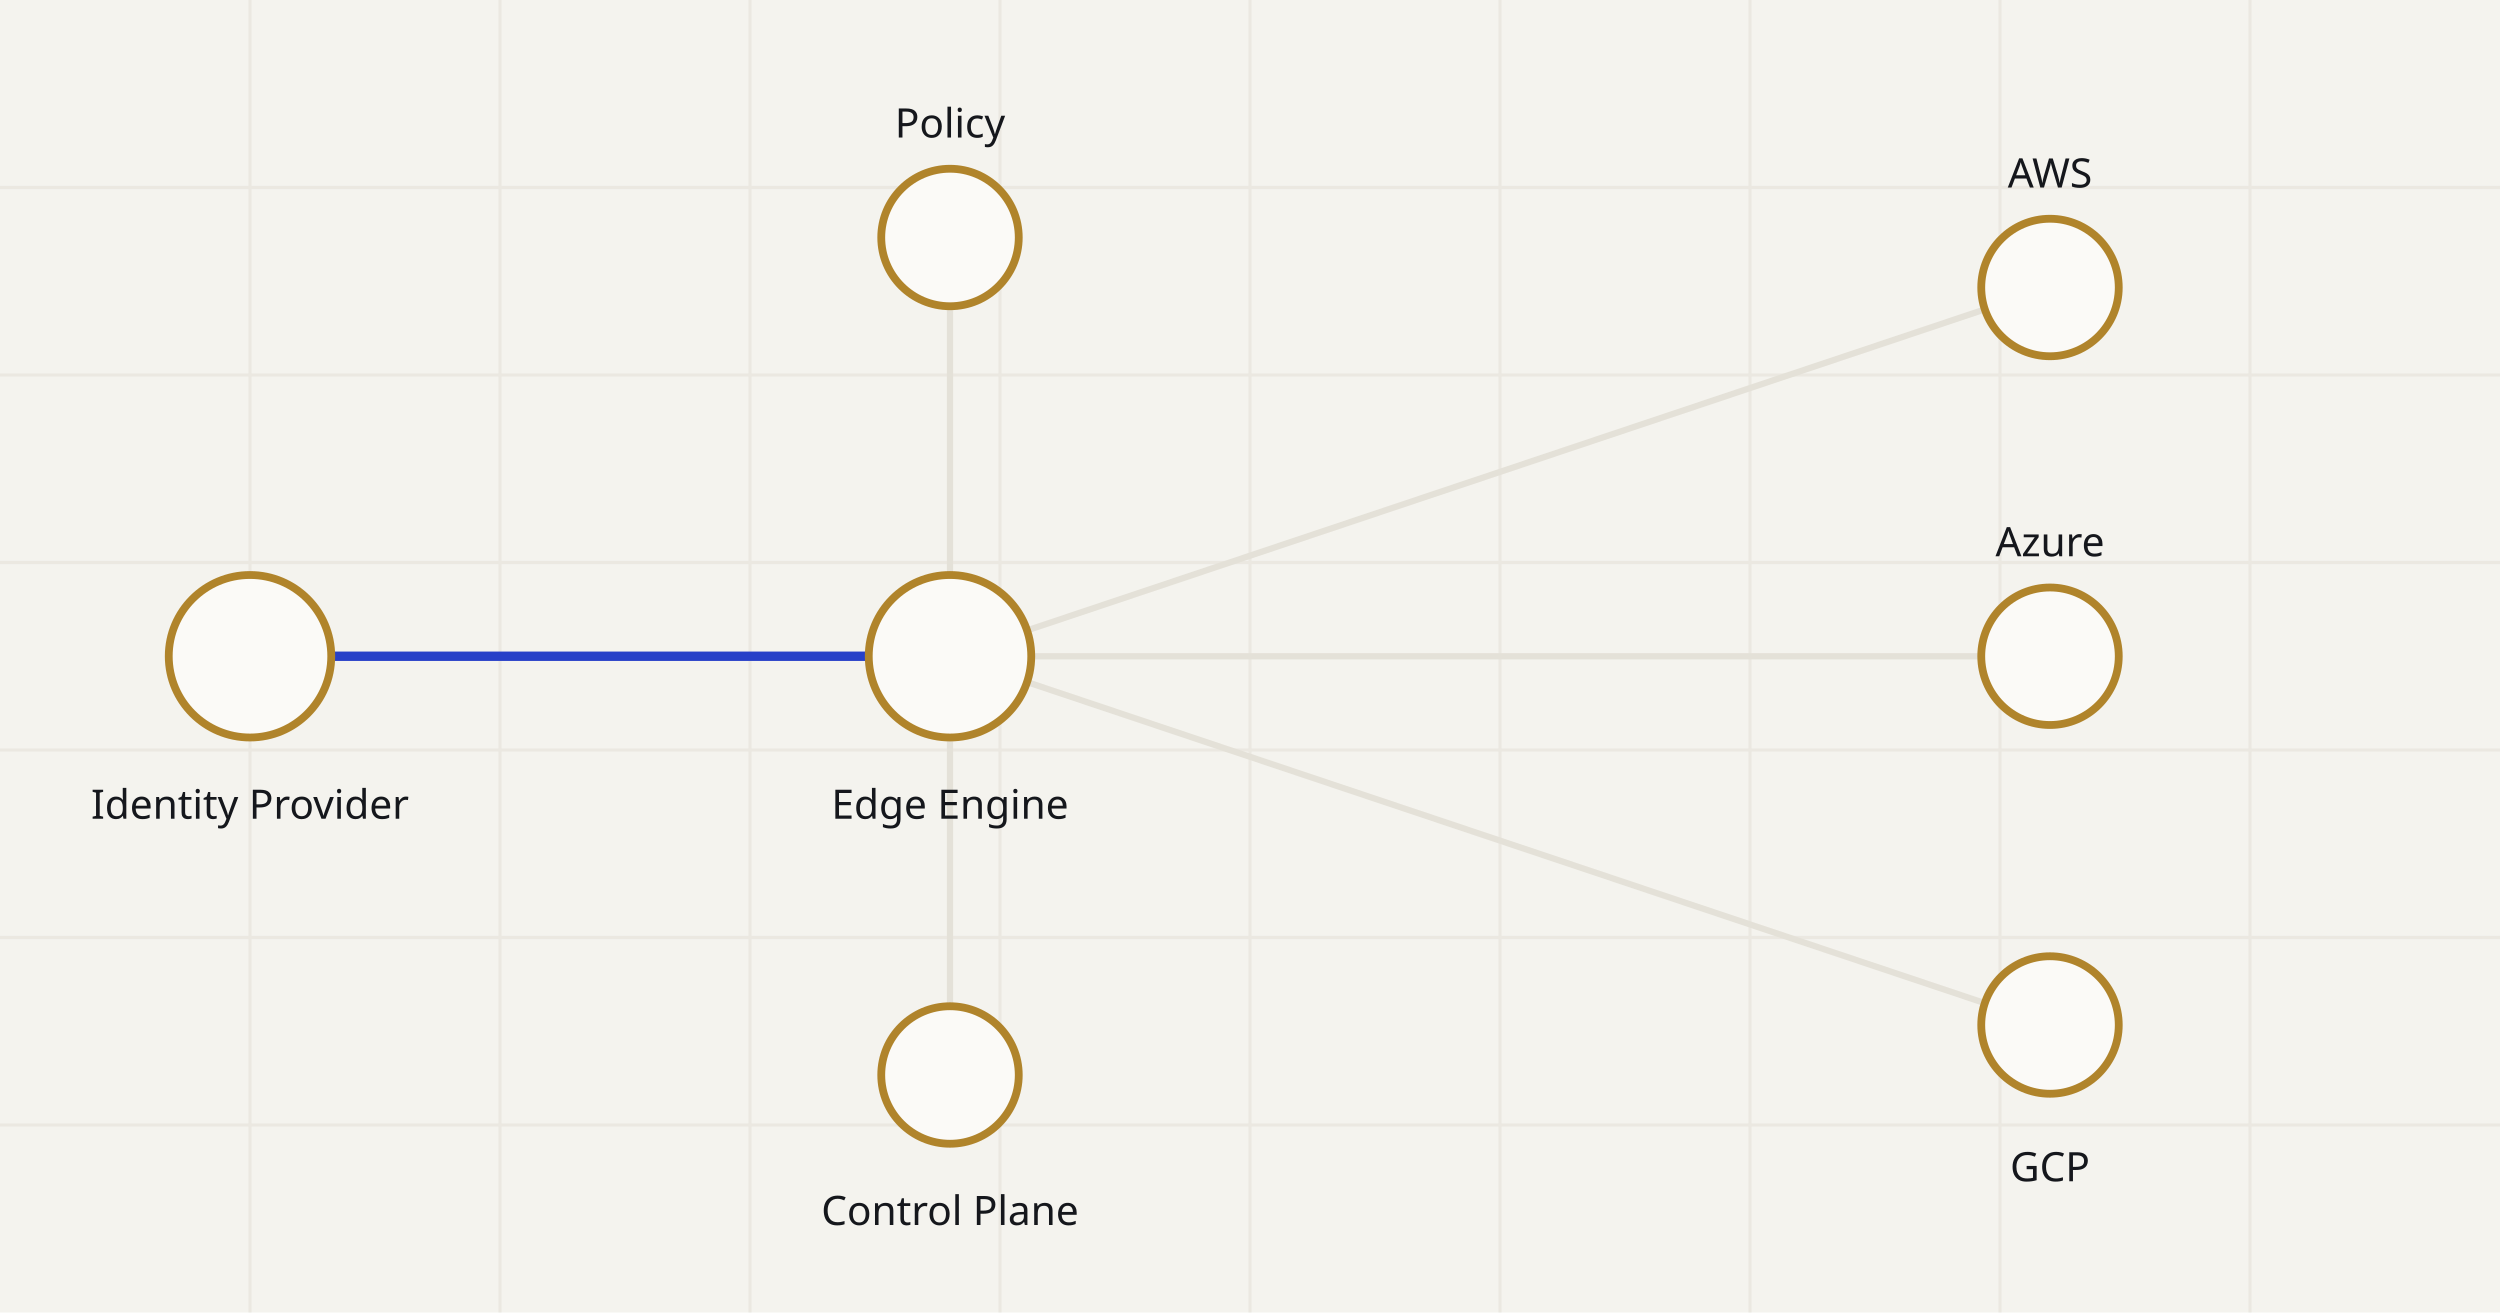
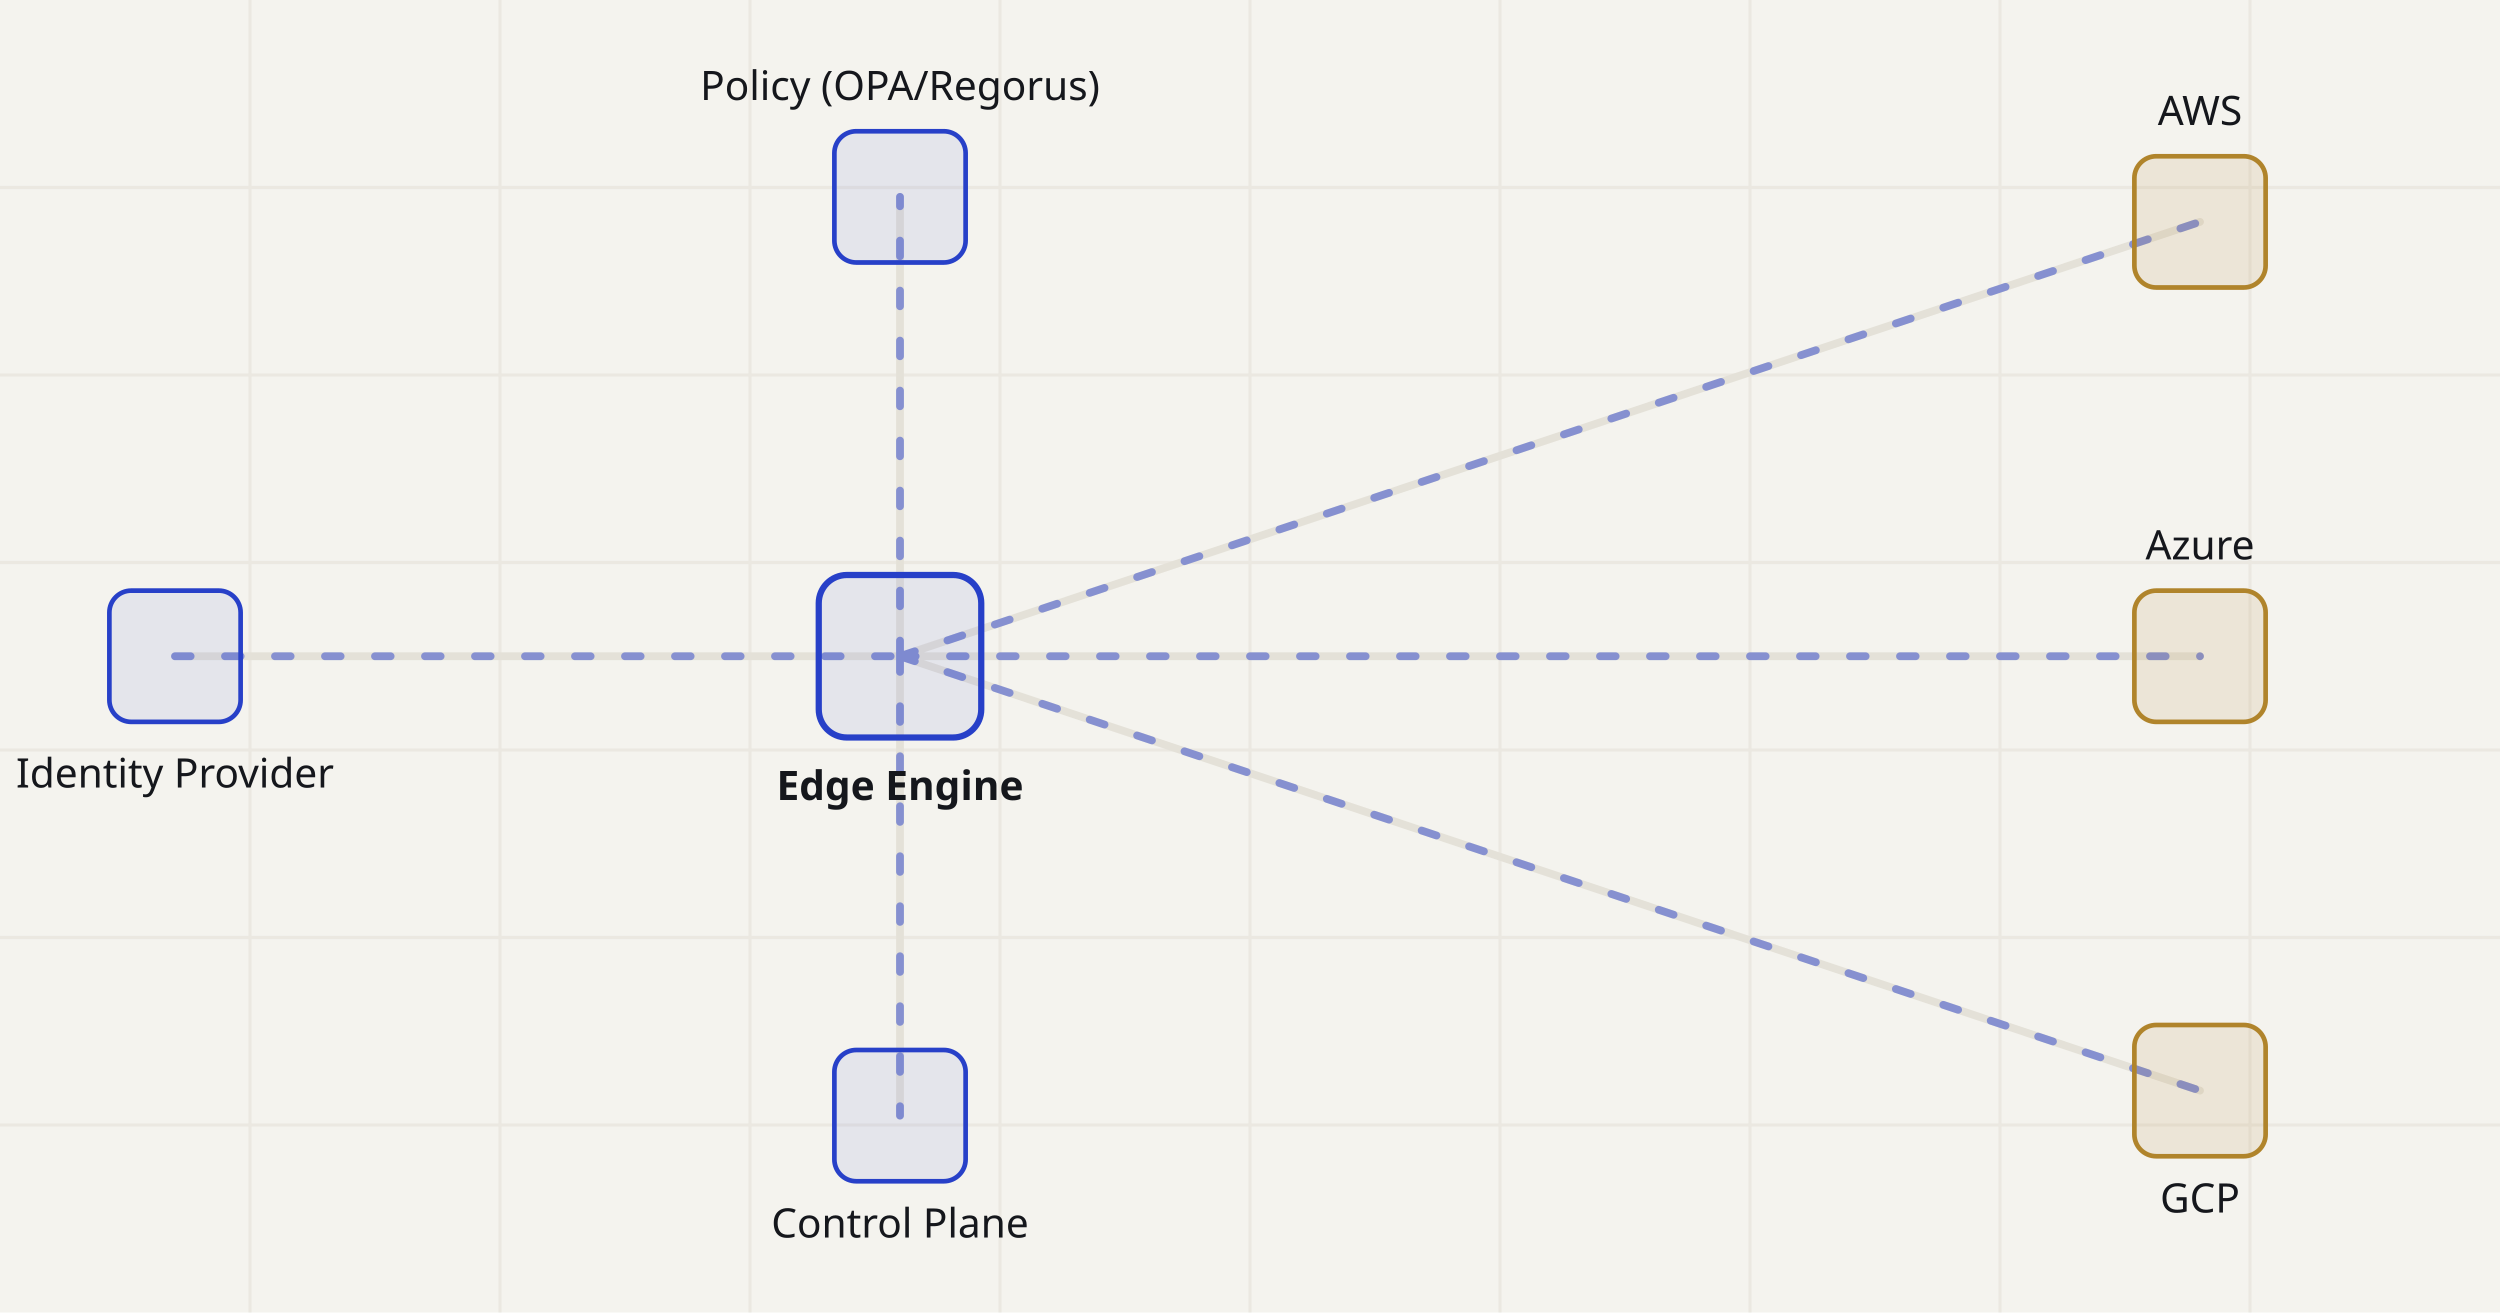
<svg xmlns="http://www.w3.org/2000/svg" viewBox="0 0 800 420" width="800" height="420" role="img" aria-label="Identity flow graph (static)">
  <rect width="800" height="420" fill="#F4F3EE" />
  <g stroke="#E4E1D8" stroke-width="1" opacity="0.6">
    <path d="M0 60H800M0 120H800M0 180H800M0 240H800M0 300H800M0 360H800" />
    <path d="M80 0V420M160 0V420M240 0V420M320 0V420M400 0V420M480 0V420M560 0V420M640 0V420M720 0V420" />
  </g>
-   <g fill="none">
-     <path d="M104 210 L304 210" stroke="#2740C8" stroke-width="3" />
-     <path d="M304 210 L304 76 M304 210 L304 344 M304 210 L656 92 M304 210 L656 210 M304 210 L656 328" stroke="#E4E1D8" stroke-width="2" />
+   <g fill="none" stroke-linecap="round">
+     <path d="M56 210 L288 210 M288 210 L288 63 M288 210 L288 357 M288 210 L704 71 M288 210 L704 210 M288 210 L704 349" stroke="#E4E1D8" stroke-width="2.5" />
+     <path d="M56 210 L288 210 M288 210 L288 63 M288 210 L288 357 M288 210 L704 71 M288 210 L704 210 M288 210 L704 349" stroke="#2740C8" stroke-width="2.5" stroke-dasharray="5 11" opacity="0.5" />
  </g>
-   <g fill="#FBFAF7" stroke="#B0842B" stroke-width="2.5">
-     <circle cx="80" cy="210" r="26" />
-     <circle cx="304" cy="210" r="26" />
-     <circle cx="304" cy="76" r="22" />
-     <circle cx="304" cy="344" r="22" />
-     <circle cx="656" cy="92" r="22" />
-     <circle cx="656" cy="210" r="22" />
-     <circle cx="656" cy="328" r="22" />
+   <g fill="rgba(39,64,200,0.08)" stroke="#2740C8">
+     <rect x="35" y="189" width="42" height="42" rx="7" stroke-width="1.5" />
+     <rect x="262" y="184" width="52" height="52" rx="9" stroke-width="2" />
+     <rect x="267" y="42" width="42" height="42" rx="7" stroke-width="1.5" />
+     <rect x="267" y="336" width="42" height="42" rx="7" stroke-width="1.5" />
+   </g>
+   <g fill="rgba(176,132,43,0.12)" stroke="#B0842B" stroke-width="1.5">
+     <rect x="683" y="50" width="42" height="42" rx="7" />
+     <rect x="683" y="189" width="42" height="42" rx="7" />
+     <rect x="683" y="328" width="42" height="42" rx="7" />
  </g>
  <g font-family="system-ui, sans-serif" font-size="13" fill="#15171C" text-anchor="middle">
-     <text x="80" y="262">Identity Provider</text>
-     <text x="304" y="262">Edge Engine</text>
-     <text x="304" y="44">Policy</text>
-     <text x="304" y="392">Control Plane</text>
-     <text x="656" y="60">AWS</text>
-     <text x="656" y="178">Azure</text>
-     <text x="656" y="378">GCP</text>
+     <text x="56" y="252">Identity Provider</text>
+     <text x="288" y="256" font-weight="600">Edge Engine</text>
+     <text x="288" y="32">Policy (OPA/Regorus)</text>
+     <text x="288" y="396">Control Plane</text>
+     <text x="704" y="40">AWS</text>
+     <text x="704" y="179">Azure</text>
+     <text x="704" y="388">GCP</text>
  </g>
</svg>
